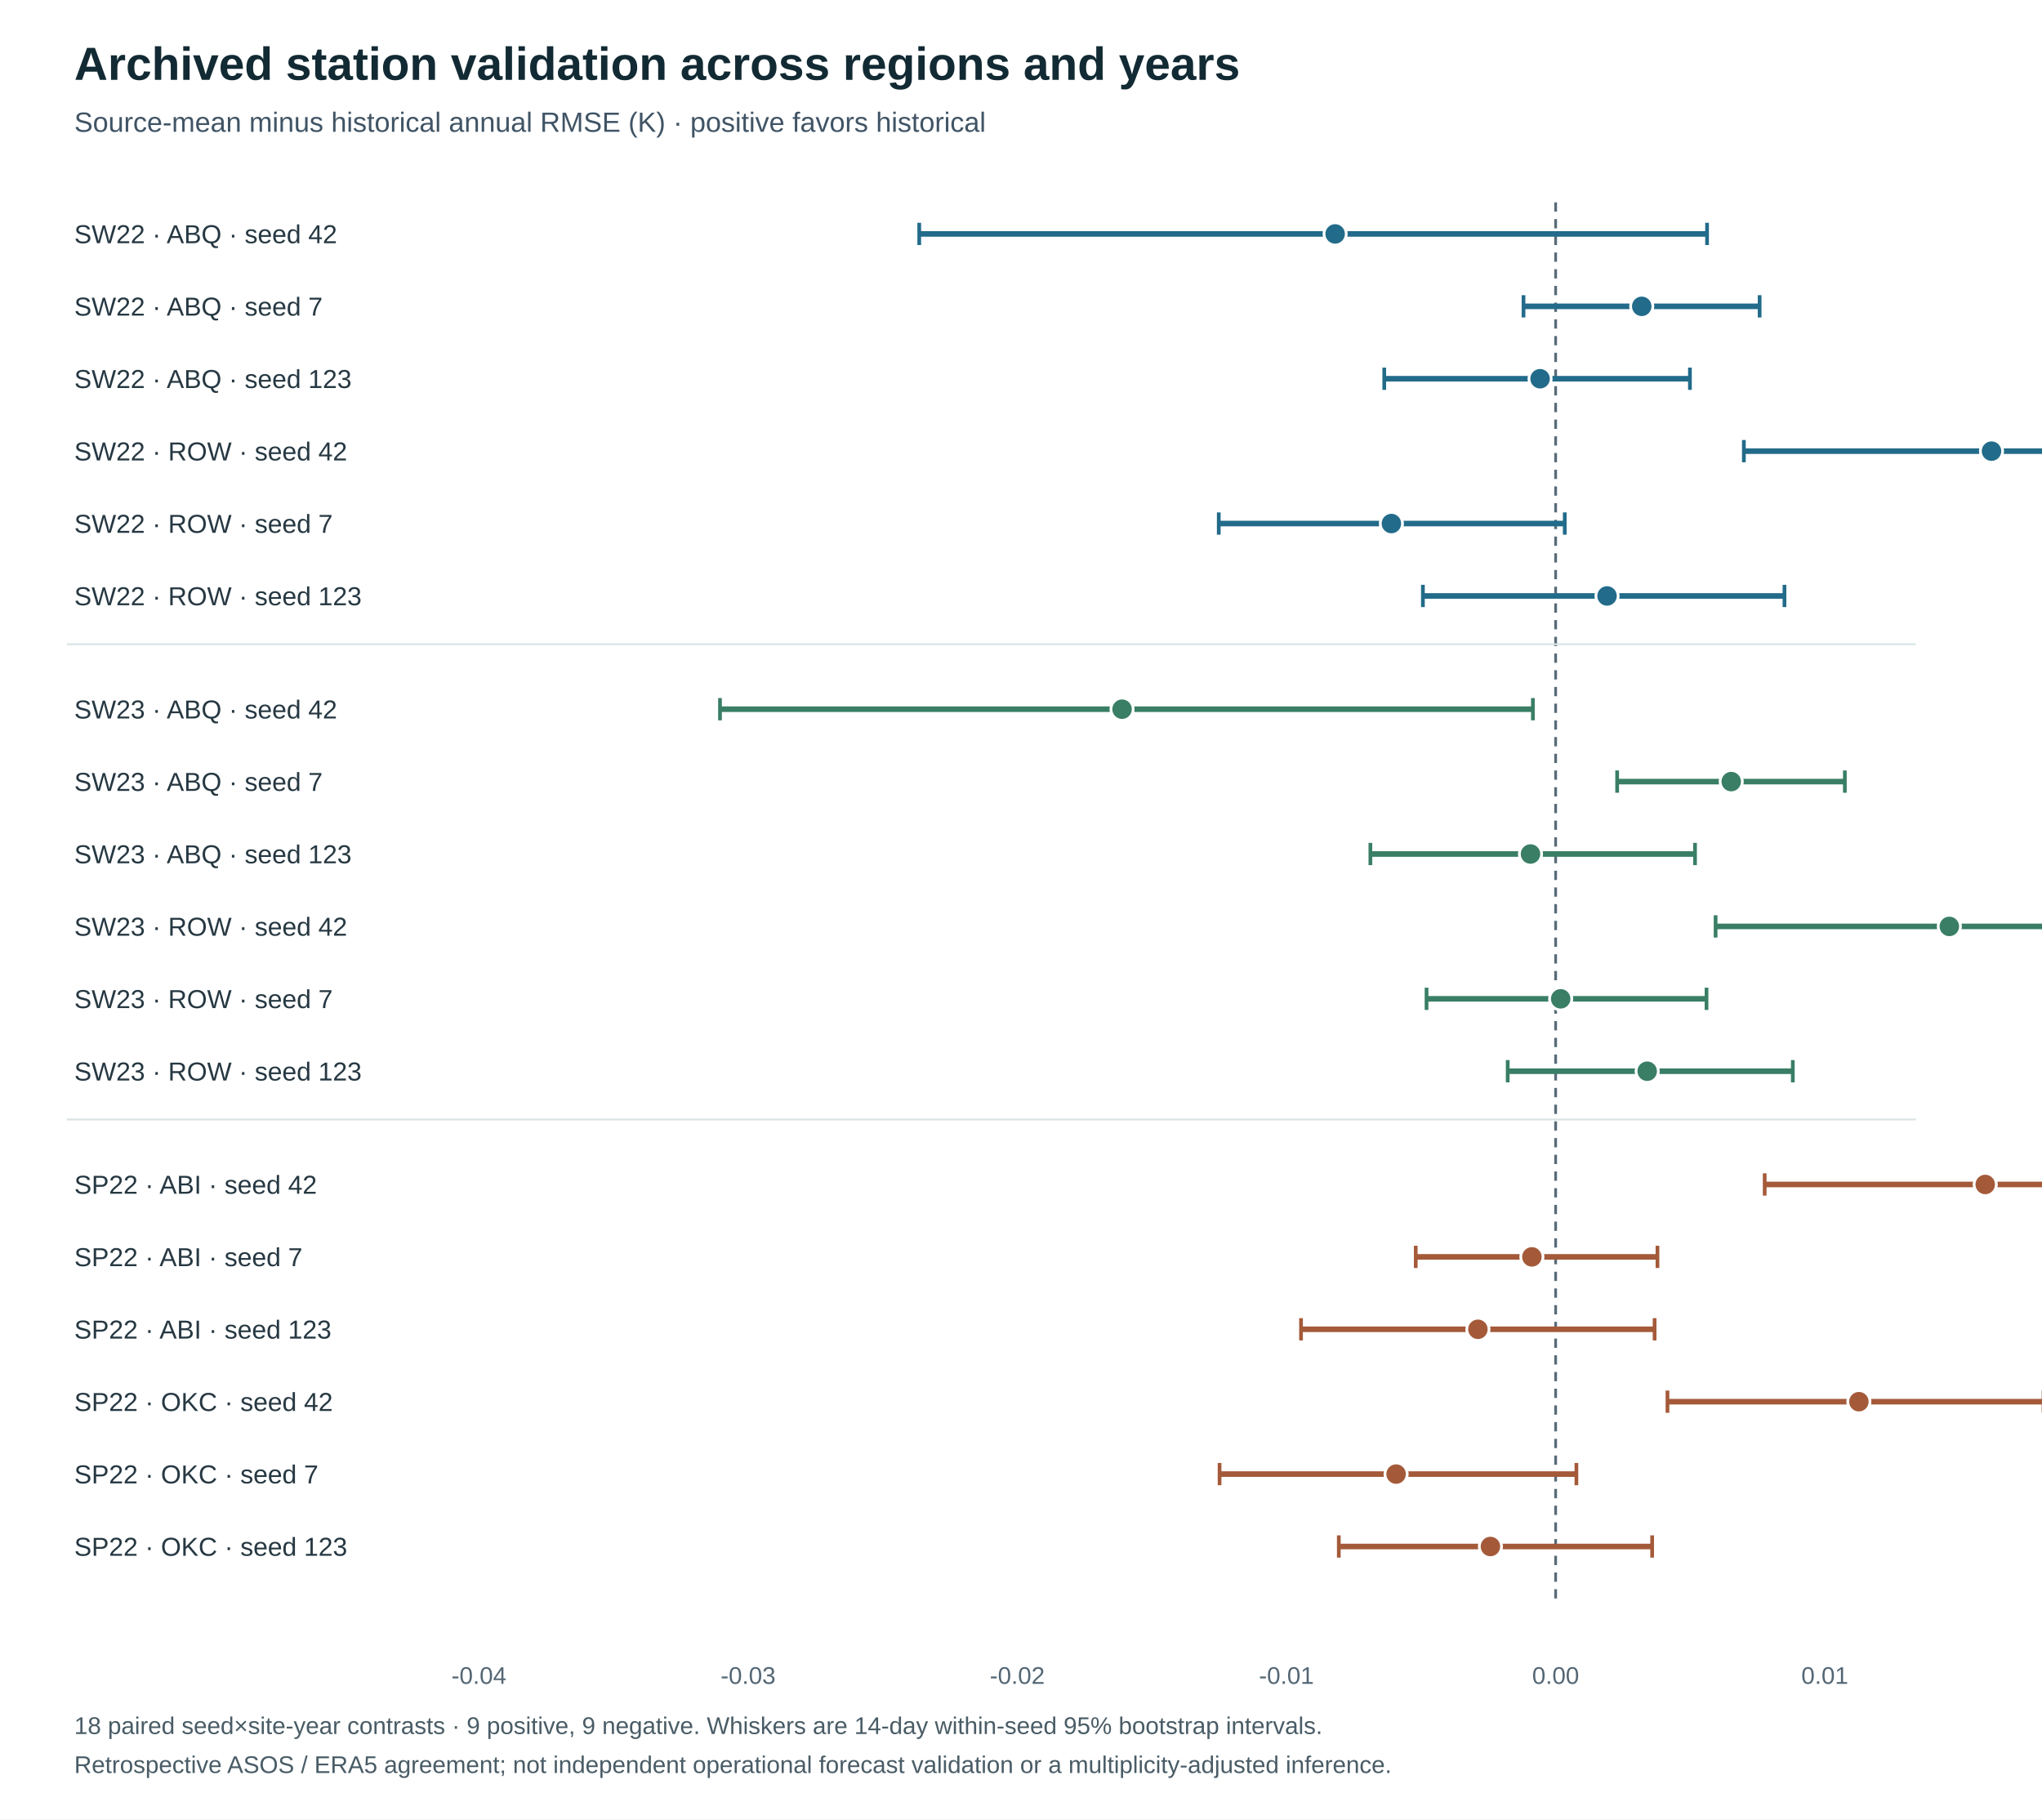
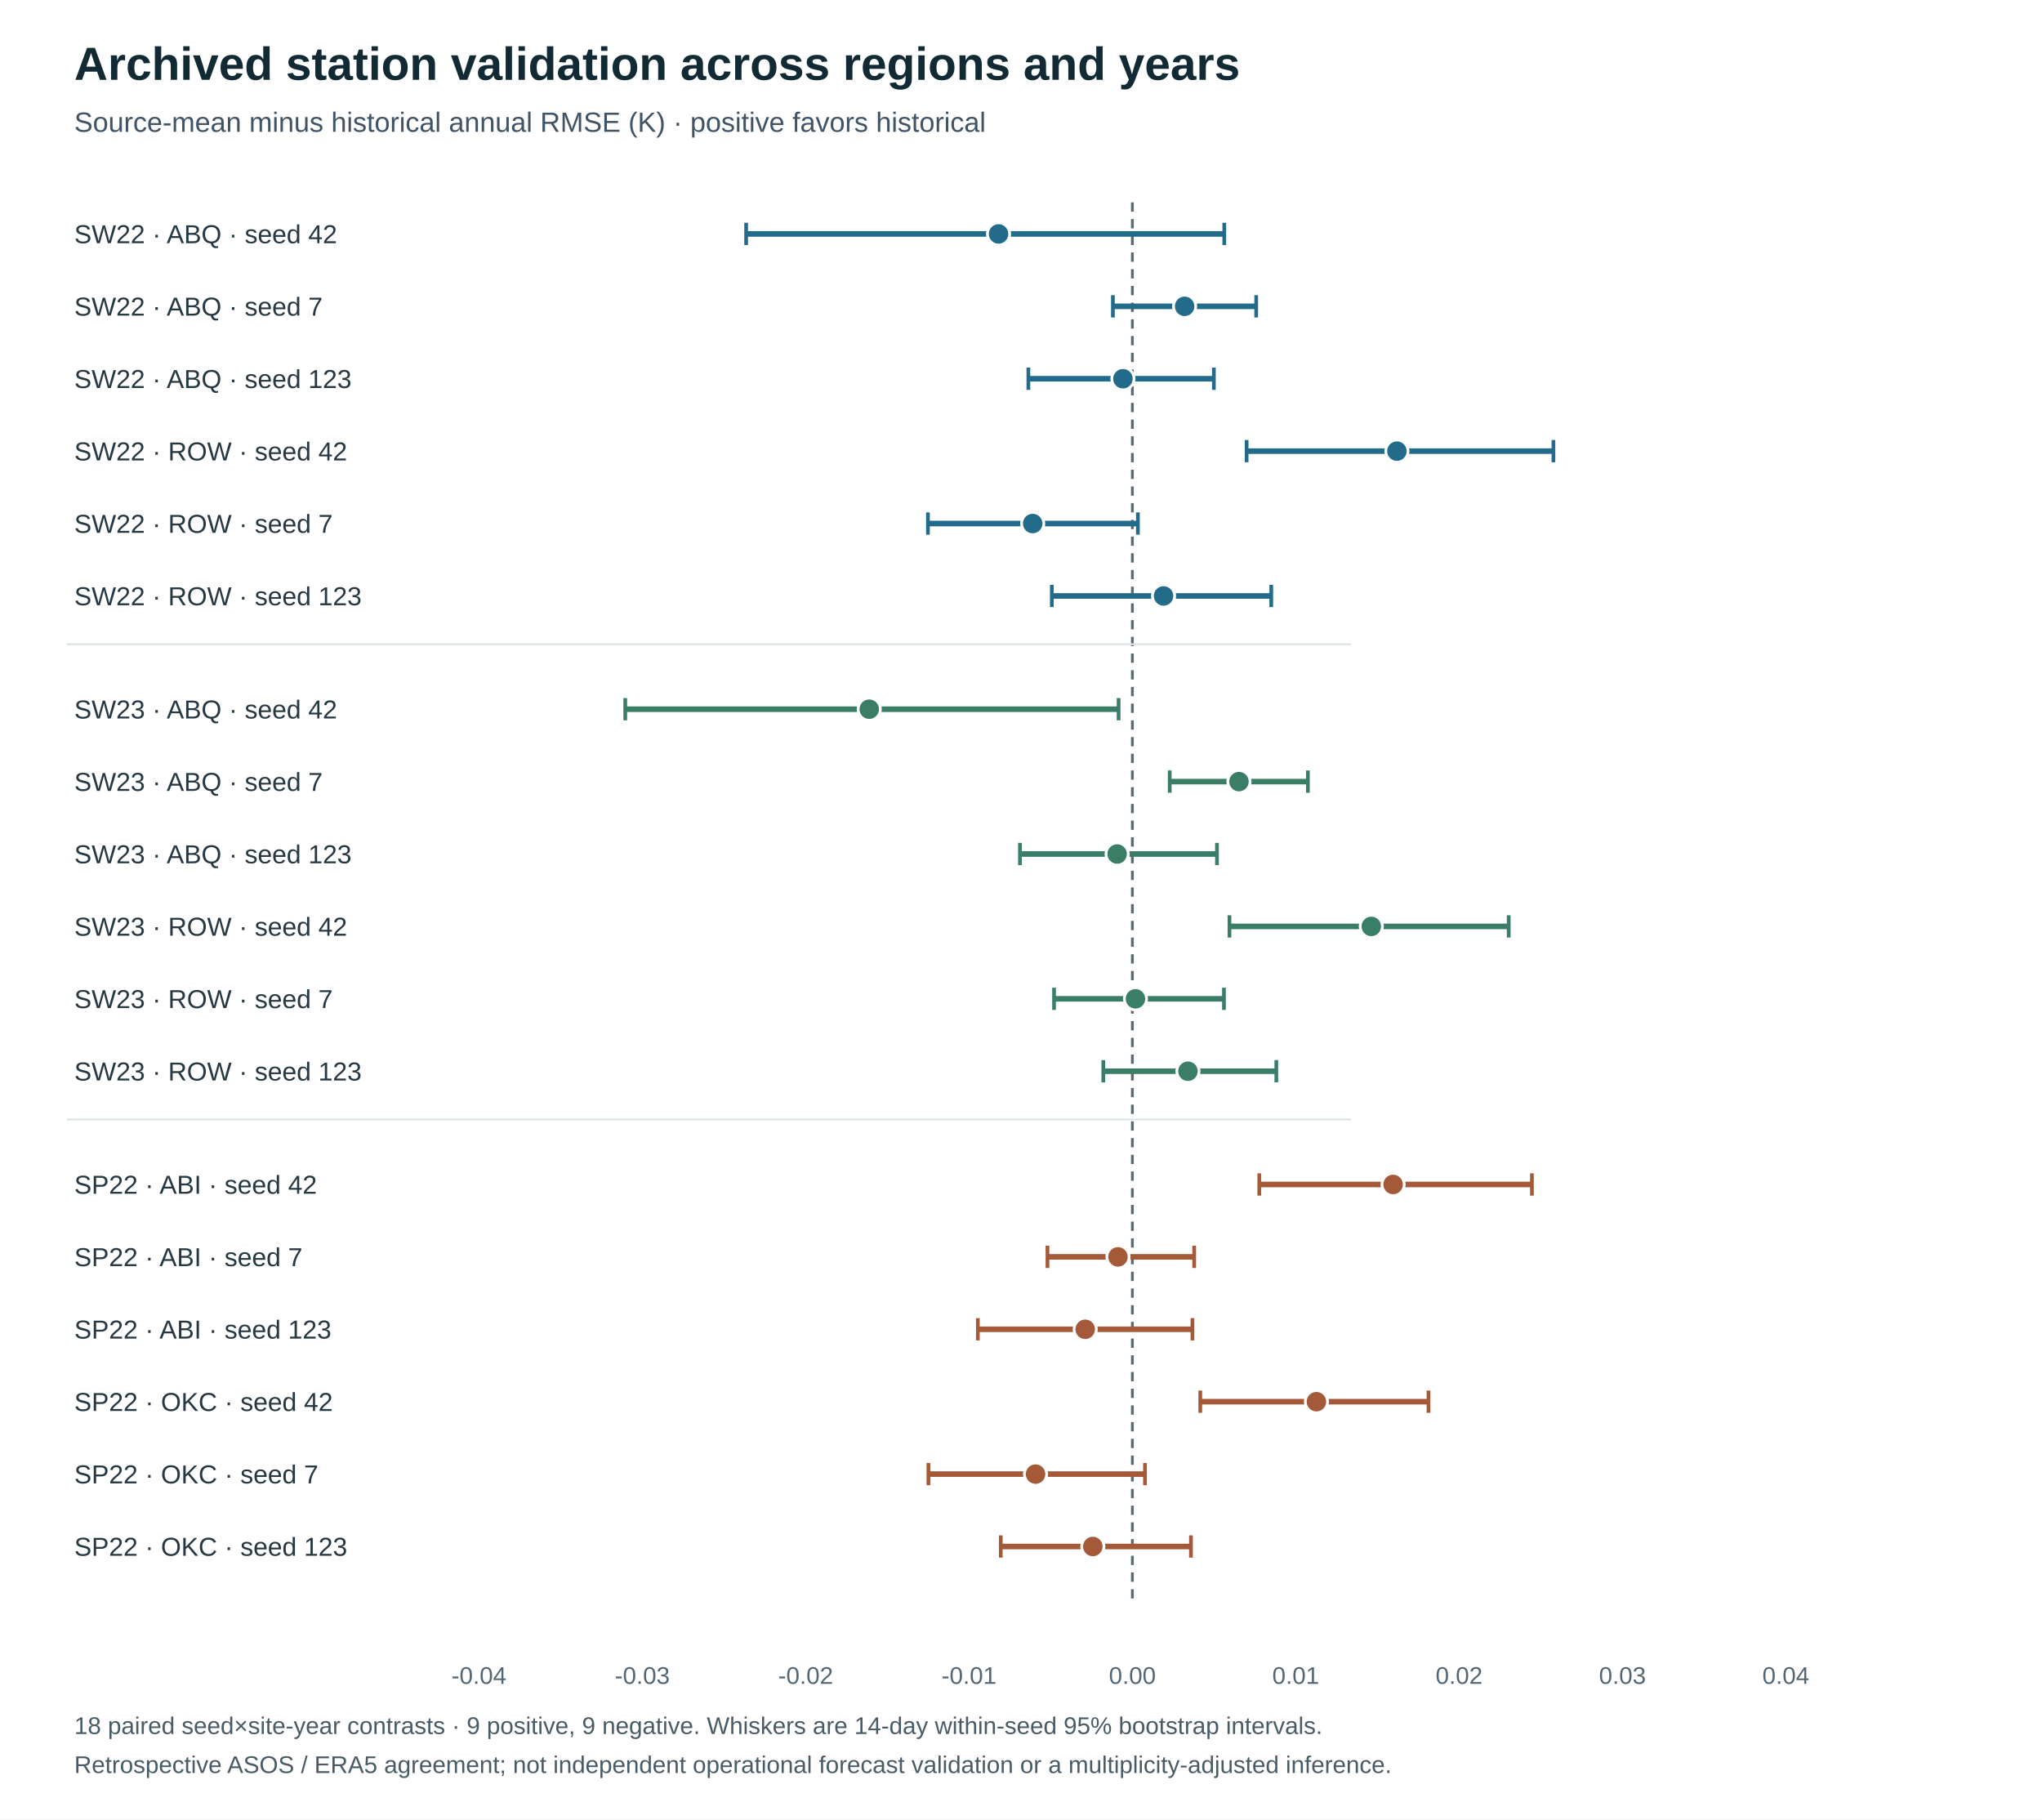
<svg xmlns="http://www.w3.org/2000/svg" width="1100" height="980" viewBox="0 0 1100 980" role="img" aria-label="18 archived ASOS station-year and model seed annual source-mean minus historical RMSE differences with paired 14-day bootstrap confidence intervals">
  <rect width="1100" height="980" fill="white" />
  <text x="40" y="43" font-family="Arial,sans-serif" font-size="25" font-weight="700" fill="#122a33">Archived station validation across regions and years</text>
  <text x="40" y="71" font-family="Arial,sans-serif" font-size="15" fill="#405465">Source-mean minus historical annual RMSE (K) · positive favors historical</text>
-   <line x1="838.00" y1="109" x2="838.00" y2="864" stroke="#586b78" stroke-width="1.5" stroke-dasharray="5 4" />
+   <line x1="610.00" y1="109" x2="610.00" y2="864" stroke="#586b78" stroke-width="1.5" stroke-dasharray="5 4" />
  <text x="40" y="131" font-family="Arial,sans-serif" font-size="14" fill="#263842">SW22 · ABQ · seed 42</text>
-   <line x1="495.18" y1="126" x2="919.57" y2="126" stroke="#226b8a" stroke-width="3" />
-   <line x1="495.18" y1="120" x2="495.18" y2="132" stroke="#226b8a" stroke-width="2" />
-   <line x1="919.57" y1="120" x2="919.57" y2="132" stroke="#226b8a" stroke-width="2" />
-   <circle cx="719.22" cy="126" r="6" fill="#226b8a" stroke="white" stroke-width="1.5" />
+   <line x1="401.94" y1="126" x2="659.50" y2="126" stroke="#226b8a" stroke-width="3" />
+   <line x1="401.94" y1="120" x2="401.94" y2="132" stroke="#226b8a" stroke-width="2" />
+   <line x1="659.50" y1="120" x2="659.50" y2="132" stroke="#226b8a" stroke-width="2" />
+   <circle cx="537.91" cy="126" r="6" fill="#226b8a" stroke="white" stroke-width="1.5" />
  <text x="40" y="170" font-family="Arial,sans-serif" font-size="14" fill="#263842">SW22 · ABQ · seed 7</text>
-   <line x1="820.70" y1="165" x2="947.89" y2="165" stroke="#226b8a" stroke-width="3" />
-   <line x1="820.70" y1="159" x2="820.70" y2="171" stroke="#226b8a" stroke-width="2" />
-   <line x1="947.89" y1="159" x2="947.89" y2="171" stroke="#226b8a" stroke-width="2" />
-   <circle cx="884.39" cy="165" r="6" fill="#226b8a" stroke="white" stroke-width="1.5" />
+   <line x1="599.50" y1="165" x2="676.69" y2="165" stroke="#226b8a" stroke-width="3" />
+   <line x1="599.50" y1="159" x2="599.50" y2="171" stroke="#226b8a" stroke-width="2" />
+   <line x1="676.69" y1="159" x2="676.69" y2="171" stroke="#226b8a" stroke-width="2" />
+   <circle cx="638.15" cy="165" r="6" fill="#226b8a" stroke="white" stroke-width="1.5" />
  <text x="40" y="209" font-family="Arial,sans-serif" font-size="14" fill="#263842">SW22 · ABQ · seed 123</text>
-   <line x1="745.68" y1="204" x2="910.34" y2="204" stroke="#226b8a" stroke-width="3" />
-   <line x1="745.68" y1="198" x2="745.68" y2="210" stroke="#226b8a" stroke-width="2" />
-   <line x1="910.34" y1="198" x2="910.34" y2="210" stroke="#226b8a" stroke-width="2" />
-   <circle cx="829.62" cy="204" r="6" fill="#226b8a" stroke="white" stroke-width="1.5" />
+   <line x1="553.97" y1="204" x2="653.90" y2="204" stroke="#226b8a" stroke-width="3" />
+   <line x1="553.97" y1="198" x2="553.97" y2="210" stroke="#226b8a" stroke-width="2" />
+   <line x1="653.90" y1="198" x2="653.90" y2="210" stroke="#226b8a" stroke-width="2" />
+   <circle cx="604.91" cy="204" r="6" fill="#226b8a" stroke="white" stroke-width="1.5" />
  <text x="40" y="248" font-family="Arial,sans-serif" font-size="14" fill="#263842">SW22 · ROW · seed 42</text>
-   <line x1="939.40" y1="243" x2="1211.72" y2="243" stroke="#226b8a" stroke-width="3" />
-   <line x1="939.40" y1="237" x2="939.40" y2="249" stroke="#226b8a" stroke-width="2" />
-   <line x1="1211.72" y1="237" x2="1211.72" y2="249" stroke="#226b8a" stroke-width="2" />
-   <circle cx="1072.80" cy="243" r="6" fill="#226b8a" stroke="white" stroke-width="1.5" />
+   <line x1="671.54" y1="243" x2="836.81" y2="243" stroke="#226b8a" stroke-width="3" />
+   <line x1="671.54" y1="237" x2="671.54" y2="249" stroke="#226b8a" stroke-width="2" />
+   <line x1="836.81" y1="237" x2="836.81" y2="249" stroke="#226b8a" stroke-width="2" />
+   <circle cx="752.50" cy="243" r="6" fill="#226b8a" stroke="white" stroke-width="1.5" />
  <text x="40" y="287" font-family="Arial,sans-serif" font-size="14" fill="#263842">SW22 · ROW · seed 7</text>
-   <line x1="656.53" y1="282" x2="842.91" y2="282" stroke="#226b8a" stroke-width="3" />
-   <line x1="656.53" y1="276" x2="656.53" y2="288" stroke="#226b8a" stroke-width="2" />
-   <line x1="842.91" y1="276" x2="842.91" y2="288" stroke="#226b8a" stroke-width="2" />
-   <circle cx="749.53" cy="282" r="6" fill="#226b8a" stroke="white" stroke-width="1.5" />
+   <line x1="499.87" y1="282" x2="612.98" y2="282" stroke="#226b8a" stroke-width="3" />
+   <line x1="499.87" y1="276" x2="499.87" y2="288" stroke="#226b8a" stroke-width="2" />
+   <line x1="612.98" y1="276" x2="612.98" y2="288" stroke="#226b8a" stroke-width="2" />
+   <circle cx="556.31" cy="282" r="6" fill="#226b8a" stroke="white" stroke-width="1.5" />
  <text x="40" y="326" font-family="Arial,sans-serif" font-size="14" fill="#263842">SW22 · ROW · seed 123</text>
-   <line x1="766.50" y1="321" x2="961.27" y2="321" stroke="#226b8a" stroke-width="3" />
-   <line x1="766.50" y1="315" x2="766.50" y2="327" stroke="#226b8a" stroke-width="2" />
-   <line x1="961.27" y1="315" x2="961.27" y2="327" stroke="#226b8a" stroke-width="2" />
-   <circle cx="865.69" cy="321" r="6" fill="#226b8a" stroke="white" stroke-width="1.5" />
-   <line x1="36" y1="347" x2="1032" y2="347" stroke="#dae4e5" />
+   <line x1="566.61" y1="321" x2="684.81" y2="321" stroke="#226b8a" stroke-width="3" />
+   <line x1="566.61" y1="315" x2="566.61" y2="327" stroke="#226b8a" stroke-width="2" />
+   <line x1="684.81" y1="315" x2="684.81" y2="327" stroke="#226b8a" stroke-width="2" />
+   <circle cx="626.80" cy="321" r="6" fill="#226b8a" stroke="white" stroke-width="1.5" />
+   <line x1="36" y1="347" x2="727.74" y2="347" stroke="#dae4e5" />
  <text x="40" y="387" font-family="Arial,sans-serif" font-size="14" fill="#263842">SW23 · ABQ · seed 42</text>
-   <line x1="387.85" y1="382" x2="825.75" y2="382" stroke="#397e65" stroke-width="3" />
-   <line x1="387.85" y1="376" x2="387.85" y2="388" stroke="#397e65" stroke-width="2" />
-   <line x1="825.75" y1="376" x2="825.75" y2="388" stroke="#397e65" stroke-width="2" />
-   <circle cx="604.44" cy="382" r="6" fill="#397e65" stroke="white" stroke-width="1.5" />
+   <line x1="336.81" y1="382" x2="602.57" y2="382" stroke="#397e65" stroke-width="3" />
+   <line x1="336.81" y1="376" x2="336.81" y2="388" stroke="#397e65" stroke-width="2" />
+   <line x1="602.57" y1="376" x2="602.57" y2="388" stroke="#397e65" stroke-width="2" />
+   <circle cx="468.25" cy="382" r="6" fill="#397e65" stroke="white" stroke-width="1.5" />
  <text x="40" y="426" font-family="Arial,sans-serif" font-size="14" fill="#263842">SW23 · ABQ · seed 7</text>
-   <line x1="871.14" y1="421" x2="993.80" y2="421" stroke="#397e65" stroke-width="3" />
-   <line x1="871.14" y1="415" x2="871.14" y2="427" stroke="#397e65" stroke-width="2" />
-   <line x1="993.80" y1="415" x2="993.80" y2="427" stroke="#397e65" stroke-width="2" />
-   <circle cx="932.59" cy="421" r="6" fill="#397e65" stroke="white" stroke-width="1.5" />
+   <line x1="630.11" y1="421" x2="704.55" y2="421" stroke="#397e65" stroke-width="3" />
+   <line x1="630.11" y1="415" x2="630.11" y2="427" stroke="#397e65" stroke-width="2" />
+   <line x1="704.55" y1="415" x2="704.55" y2="427" stroke="#397e65" stroke-width="2" />
+   <circle cx="667.41" cy="421" r="6" fill="#397e65" stroke="white" stroke-width="1.5" />
  <text x="40" y="465" font-family="Arial,sans-serif" font-size="14" fill="#263842">SW23 · ABQ · seed 123</text>
-   <line x1="738.21" y1="460" x2="913.09" y2="460" stroke="#397e65" stroke-width="3" />
-   <line x1="738.21" y1="454" x2="738.21" y2="466" stroke="#397e65" stroke-width="2" />
-   <line x1="913.09" y1="454" x2="913.09" y2="466" stroke="#397e65" stroke-width="2" />
-   <circle cx="824.46" cy="460" r="6" fill="#397e65" stroke="white" stroke-width="1.5" />
+   <line x1="549.44" y1="460" x2="655.57" y2="460" stroke="#397e65" stroke-width="3" />
+   <line x1="549.44" y1="454" x2="549.44" y2="466" stroke="#397e65" stroke-width="2" />
+   <line x1="655.57" y1="454" x2="655.57" y2="466" stroke="#397e65" stroke-width="2" />
+   <circle cx="601.78" cy="460" r="6" fill="#397e65" stroke="white" stroke-width="1.5" />
  <text x="40" y="504" font-family="Arial,sans-serif" font-size="14" fill="#263842">SW23 · ROW · seed 42</text>
-   <line x1="924.17" y1="499" x2="1172.02" y2="499" stroke="#397e65" stroke-width="3" />
-   <line x1="924.17" y1="493" x2="924.17" y2="505" stroke="#397e65" stroke-width="2" />
-   <line x1="1172.02" y1="493" x2="1172.02" y2="505" stroke="#397e65" stroke-width="2" />
-   <circle cx="1050.08" cy="499" r="6" fill="#397e65" stroke="white" stroke-width="1.5" />
+   <line x1="662.30" y1="499" x2="812.72" y2="499" stroke="#397e65" stroke-width="3" />
+   <line x1="662.30" y1="493" x2="662.30" y2="505" stroke="#397e65" stroke-width="2" />
+   <line x1="812.72" y1="493" x2="812.72" y2="505" stroke="#397e65" stroke-width="2" />
+   <circle cx="738.71" cy="499" r="6" fill="#397e65" stroke="white" stroke-width="1.5" />
  <text x="40" y="543" font-family="Arial,sans-serif" font-size="14" fill="#263842">SW23 · ROW · seed 7</text>
-   <line x1="768.46" y1="538" x2="919.28" y2="538" stroke="#397e65" stroke-width="3" />
-   <line x1="768.46" y1="532" x2="768.46" y2="544" stroke="#397e65" stroke-width="2" />
-   <line x1="919.28" y1="532" x2="919.28" y2="544" stroke="#397e65" stroke-width="2" />
-   <circle cx="840.72" cy="538" r="6" fill="#397e65" stroke="white" stroke-width="1.5" />
+   <line x1="567.80" y1="538" x2="659.33" y2="538" stroke="#397e65" stroke-width="3" />
+   <line x1="567.80" y1="532" x2="567.80" y2="544" stroke="#397e65" stroke-width="2" />
+   <line x1="659.33" y1="532" x2="659.33" y2="544" stroke="#397e65" stroke-width="2" />
+   <circle cx="611.65" cy="538" r="6" fill="#397e65" stroke="white" stroke-width="1.5" />
  <text x="40" y="582" font-family="Arial,sans-serif" font-size="14" fill="#263842">SW23 · ROW · seed 123</text>
-   <line x1="812.18" y1="577" x2="965.76" y2="577" stroke="#397e65" stroke-width="3" />
-   <line x1="812.18" y1="571" x2="812.18" y2="583" stroke="#397e65" stroke-width="2" />
-   <line x1="965.76" y1="571" x2="965.76" y2="583" stroke="#397e65" stroke-width="2" />
-   <circle cx="887.32" cy="577" r="6" fill="#397e65" stroke="white" stroke-width="1.5" />
-   <line x1="36" y1="603" x2="1032" y2="603" stroke="#dae4e5" />
+   <line x1="594.33" y1="577" x2="687.54" y2="577" stroke="#397e65" stroke-width="3" />
+   <line x1="594.33" y1="571" x2="594.33" y2="583" stroke="#397e65" stroke-width="2" />
+   <line x1="687.54" y1="571" x2="687.54" y2="583" stroke="#397e65" stroke-width="2" />
+   <circle cx="639.93" cy="577" r="6" fill="#397e65" stroke="white" stroke-width="1.5" />
+   <line x1="36" y1="603" x2="727.74" y2="603" stroke="#dae4e5" />
  <text x="40" y="643" font-family="Arial,sans-serif" font-size="14" fill="#263842">SP22 · ABI · seed 42</text>
-   <line x1="950.62" y1="638" x2="1192.64" y2="638" stroke="#a45a39" stroke-width="3" />
-   <line x1="950.62" y1="632" x2="950.62" y2="644" stroke="#a45a39" stroke-width="2" />
-   <line x1="1192.64" y1="632" x2="1192.64" y2="644" stroke="#a45a39" stroke-width="2" />
-   <circle cx="1069.42" cy="638" r="6" fill="#a45a39" stroke="white" stroke-width="1.5" />
+   <line x1="678.35" y1="638" x2="825.23" y2="638" stroke="#a45a39" stroke-width="3" />
+   <line x1="678.35" y1="632" x2="678.35" y2="644" stroke="#a45a39" stroke-width="2" />
+   <line x1="825.23" y1="632" x2="825.23" y2="644" stroke="#a45a39" stroke-width="2" />
+   <circle cx="750.45" cy="638" r="6" fill="#a45a39" stroke="white" stroke-width="1.5" />
  <text x="40" y="682" font-family="Arial,sans-serif" font-size="14" fill="#263842">SP22 · ABI · seed 7</text>
-   <line x1="762.64" y1="677" x2="892.86" y2="677" stroke="#a45a39" stroke-width="3" />
-   <line x1="762.64" y1="671" x2="762.64" y2="683" stroke="#a45a39" stroke-width="2" />
-   <line x1="892.86" y1="671" x2="892.86" y2="683" stroke="#a45a39" stroke-width="2" />
-   <circle cx="825.21" cy="677" r="6" fill="#a45a39" stroke="white" stroke-width="1.5" />
+   <line x1="564.26" y1="677" x2="643.29" y2="677" stroke="#a45a39" stroke-width="3" />
+   <line x1="564.26" y1="671" x2="564.26" y2="683" stroke="#a45a39" stroke-width="2" />
+   <line x1="643.29" y1="671" x2="643.29" y2="683" stroke="#a45a39" stroke-width="2" />
+   <circle cx="602.24" cy="677" r="6" fill="#a45a39" stroke="white" stroke-width="1.5" />
  <text x="40" y="721" font-family="Arial,sans-serif" font-size="14" fill="#263842">SP22 · ABI · seed 123</text>
-   <line x1="700.85" y1="716" x2="891.31" y2="716" stroke="#a45a39" stroke-width="3" />
-   <line x1="700.85" y1="710" x2="700.85" y2="722" stroke="#a45a39" stroke-width="2" />
-   <line x1="891.31" y1="710" x2="891.31" y2="722" stroke="#a45a39" stroke-width="2" />
-   <circle cx="796.13" cy="716" r="6" fill="#a45a39" stroke="white" stroke-width="1.5" />
+   <line x1="526.76" y1="716" x2="642.35" y2="716" stroke="#a45a39" stroke-width="3" />
+   <line x1="526.76" y1="710" x2="526.76" y2="722" stroke="#a45a39" stroke-width="2" />
+   <line x1="642.35" y1="710" x2="642.35" y2="722" stroke="#a45a39" stroke-width="2" />
+   <circle cx="584.59" cy="716" r="6" fill="#a45a39" stroke="white" stroke-width="1.5" />
  <text x="40" y="760" font-family="Arial,sans-serif" font-size="14" fill="#263842">SP22 · OKC · seed 42</text>
-   <line x1="898.25" y1="755" x2="1100.83" y2="755" stroke="#a45a39" stroke-width="3" />
-   <line x1="898.25" y1="749" x2="898.25" y2="761" stroke="#a45a39" stroke-width="2" />
-   <line x1="1100.83" y1="749" x2="1100.83" y2="761" stroke="#a45a39" stroke-width="2" />
-   <circle cx="1001.36" cy="755" r="6" fill="#a45a39" stroke="white" stroke-width="1.5" />
+   <line x1="646.57" y1="755" x2="769.51" y2="755" stroke="#a45a39" stroke-width="3" />
+   <line x1="646.57" y1="749" x2="646.57" y2="761" stroke="#a45a39" stroke-width="2" />
+   <line x1="769.51" y1="749" x2="769.51" y2="761" stroke="#a45a39" stroke-width="2" />
+   <circle cx="709.14" cy="755" r="6" fill="#a45a39" stroke="white" stroke-width="1.5" />
  <text x="40" y="799" font-family="Arial,sans-serif" font-size="14" fill="#263842">SP22 · OKC · seed 7</text>
-   <line x1="656.97" y1="794" x2="849.19" y2="794" stroke="#a45a39" stroke-width="3" />
-   <line x1="656.97" y1="788" x2="656.97" y2="800" stroke="#a45a39" stroke-width="2" />
-   <line x1="849.19" y1="788" x2="849.19" y2="800" stroke="#a45a39" stroke-width="2" />
-   <circle cx="752.06" cy="794" r="6" fill="#a45a39" stroke="white" stroke-width="1.5" />
+   <line x1="500.13" y1="794" x2="616.79" y2="794" stroke="#a45a39" stroke-width="3" />
+   <line x1="500.13" y1="788" x2="500.13" y2="800" stroke="#a45a39" stroke-width="2" />
+   <line x1="616.79" y1="788" x2="616.79" y2="800" stroke="#a45a39" stroke-width="2" />
+   <circle cx="557.84" cy="794" r="6" fill="#a45a39" stroke="white" stroke-width="1.5" />
  <text x="40" y="838" font-family="Arial,sans-serif" font-size="14" fill="#263842">SP22 · OKC · seed 123</text>
-   <line x1="721.20" y1="833" x2="889.99" y2="833" stroke="#a45a39" stroke-width="3" />
-   <line x1="721.20" y1="827" x2="721.20" y2="839" stroke="#a45a39" stroke-width="2" />
-   <line x1="889.99" y1="827" x2="889.99" y2="839" stroke="#a45a39" stroke-width="2" />
-   <circle cx="802.88" cy="833" r="6" fill="#a45a39" stroke="white" stroke-width="1.5" />
+   <line x1="539.11" y1="833" x2="641.55" y2="833" stroke="#a45a39" stroke-width="3" />
+   <line x1="539.11" y1="827" x2="539.11" y2="839" stroke="#a45a39" stroke-width="2" />
+   <line x1="641.55" y1="827" x2="641.55" y2="839" stroke="#a45a39" stroke-width="2" />
+   <circle cx="588.69" cy="833" r="6" fill="#a45a39" stroke="white" stroke-width="1.5" />
  <text x="258.00" y="907" text-anchor="middle" font-family="Arial,sans-serif" font-size="13" fill="#536674">-0.04</text>
-   <text x="403.00" y="907" text-anchor="middle" font-family="Arial,sans-serif" font-size="13" fill="#536674">-0.03</text>
-   <text x="548.00" y="907" text-anchor="middle" font-family="Arial,sans-serif" font-size="13" fill="#536674">-0.02</text>
-   <text x="693.00" y="907" text-anchor="middle" font-family="Arial,sans-serif" font-size="13" fill="#536674">-0.01</text>
-   <text x="838.00" y="907" text-anchor="middle" font-family="Arial,sans-serif" font-size="13" fill="#536674">0.00</text>
-   <text x="983.00" y="907" text-anchor="middle" font-family="Arial,sans-serif" font-size="13" fill="#536674">0.01</text>
-   <text x="1128.00" y="907" text-anchor="middle" font-family="Arial,sans-serif" font-size="13" fill="#536674">0.02</text>
-   <text x="1273.00" y="907" text-anchor="middle" font-family="Arial,sans-serif" font-size="13" fill="#536674">0.03</text>
-   <text x="1418.00" y="907" text-anchor="middle" font-family="Arial,sans-serif" font-size="13" fill="#536674">0.04</text>
+   <text x="346.00" y="907" text-anchor="middle" font-family="Arial,sans-serif" font-size="13" fill="#536674">-0.03</text>
+   <text x="434.00" y="907" text-anchor="middle" font-family="Arial,sans-serif" font-size="13" fill="#536674">-0.02</text>
+   <text x="522.00" y="907" text-anchor="middle" font-family="Arial,sans-serif" font-size="13" fill="#536674">-0.01</text>
+   <text x="610.00" y="907" text-anchor="middle" font-family="Arial,sans-serif" font-size="13" fill="#536674">0.00</text>
+   <text x="698.00" y="907" text-anchor="middle" font-family="Arial,sans-serif" font-size="13" fill="#536674">0.01</text>
+   <text x="786.00" y="907" text-anchor="middle" font-family="Arial,sans-serif" font-size="13" fill="#536674">0.02</text>
+   <text x="874.00" y="907" text-anchor="middle" font-family="Arial,sans-serif" font-size="13" fill="#536674">0.03</text>
+   <text x="962.00" y="907" text-anchor="middle" font-family="Arial,sans-serif" font-size="13" fill="#536674">0.04</text>
  <text x="40" y="934" font-family="Arial,sans-serif" font-size="13" fill="#495c66">18 paired seed×site-year contrasts · 9 positive, 9 negative. Whiskers are 14-day within-seed 95% bootstrap intervals.</text>
  <text x="40" y="955" font-family="Arial,sans-serif" font-size="13" fill="#495c66">Retrospective ASOS / ERA5 agreement; not independent operational forecast validation or a multiplicity-adjusted inference.</text>
</svg>
